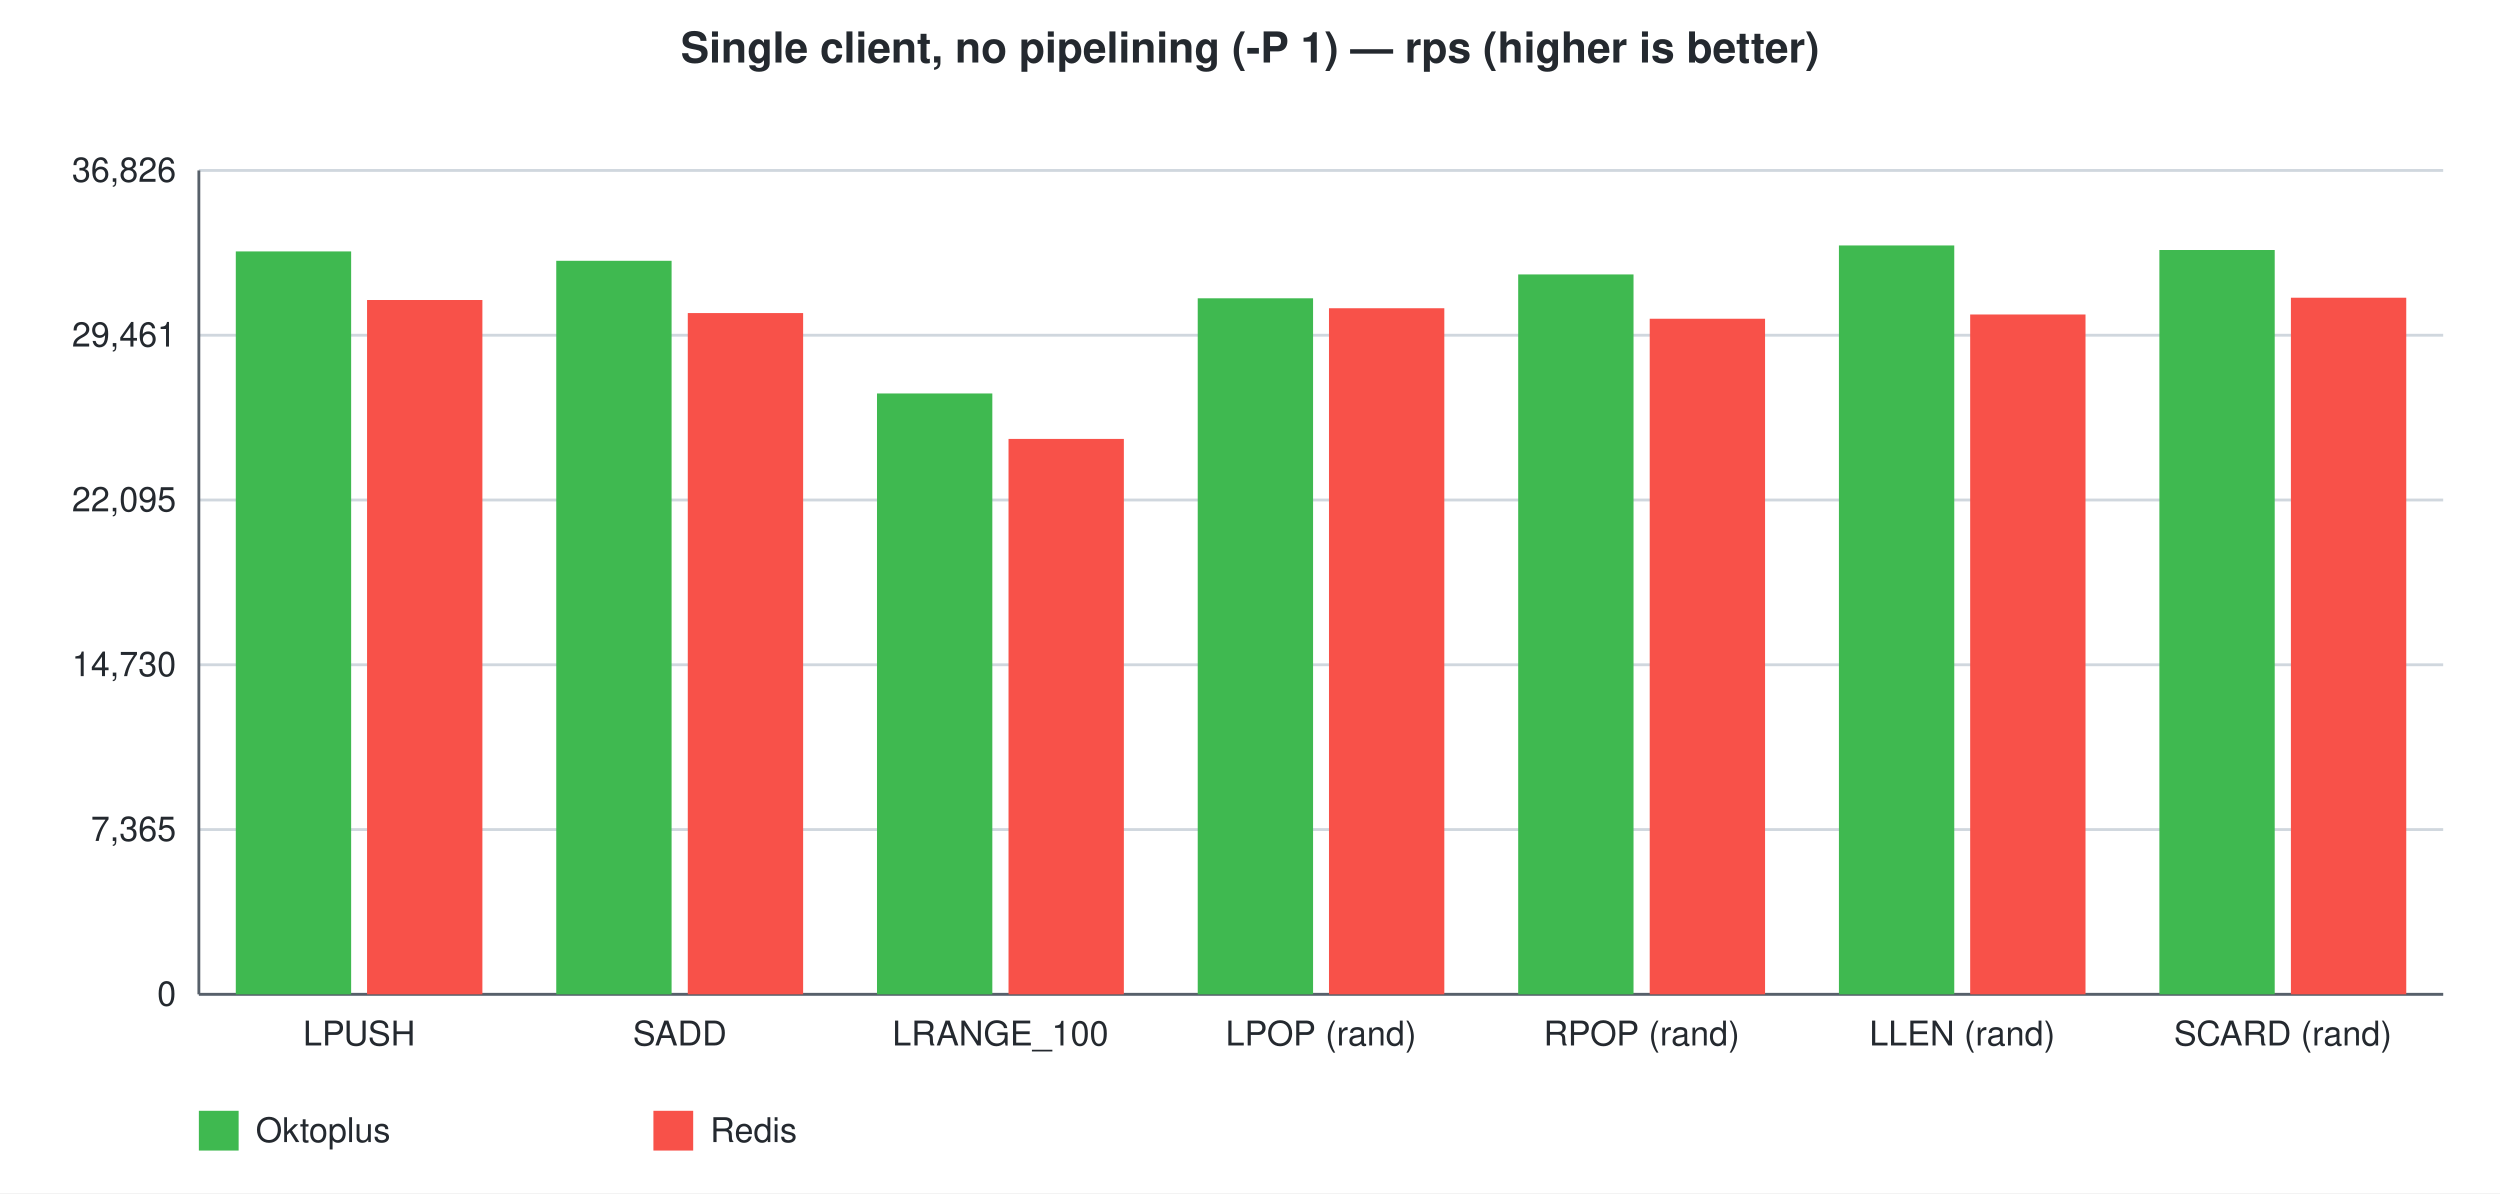
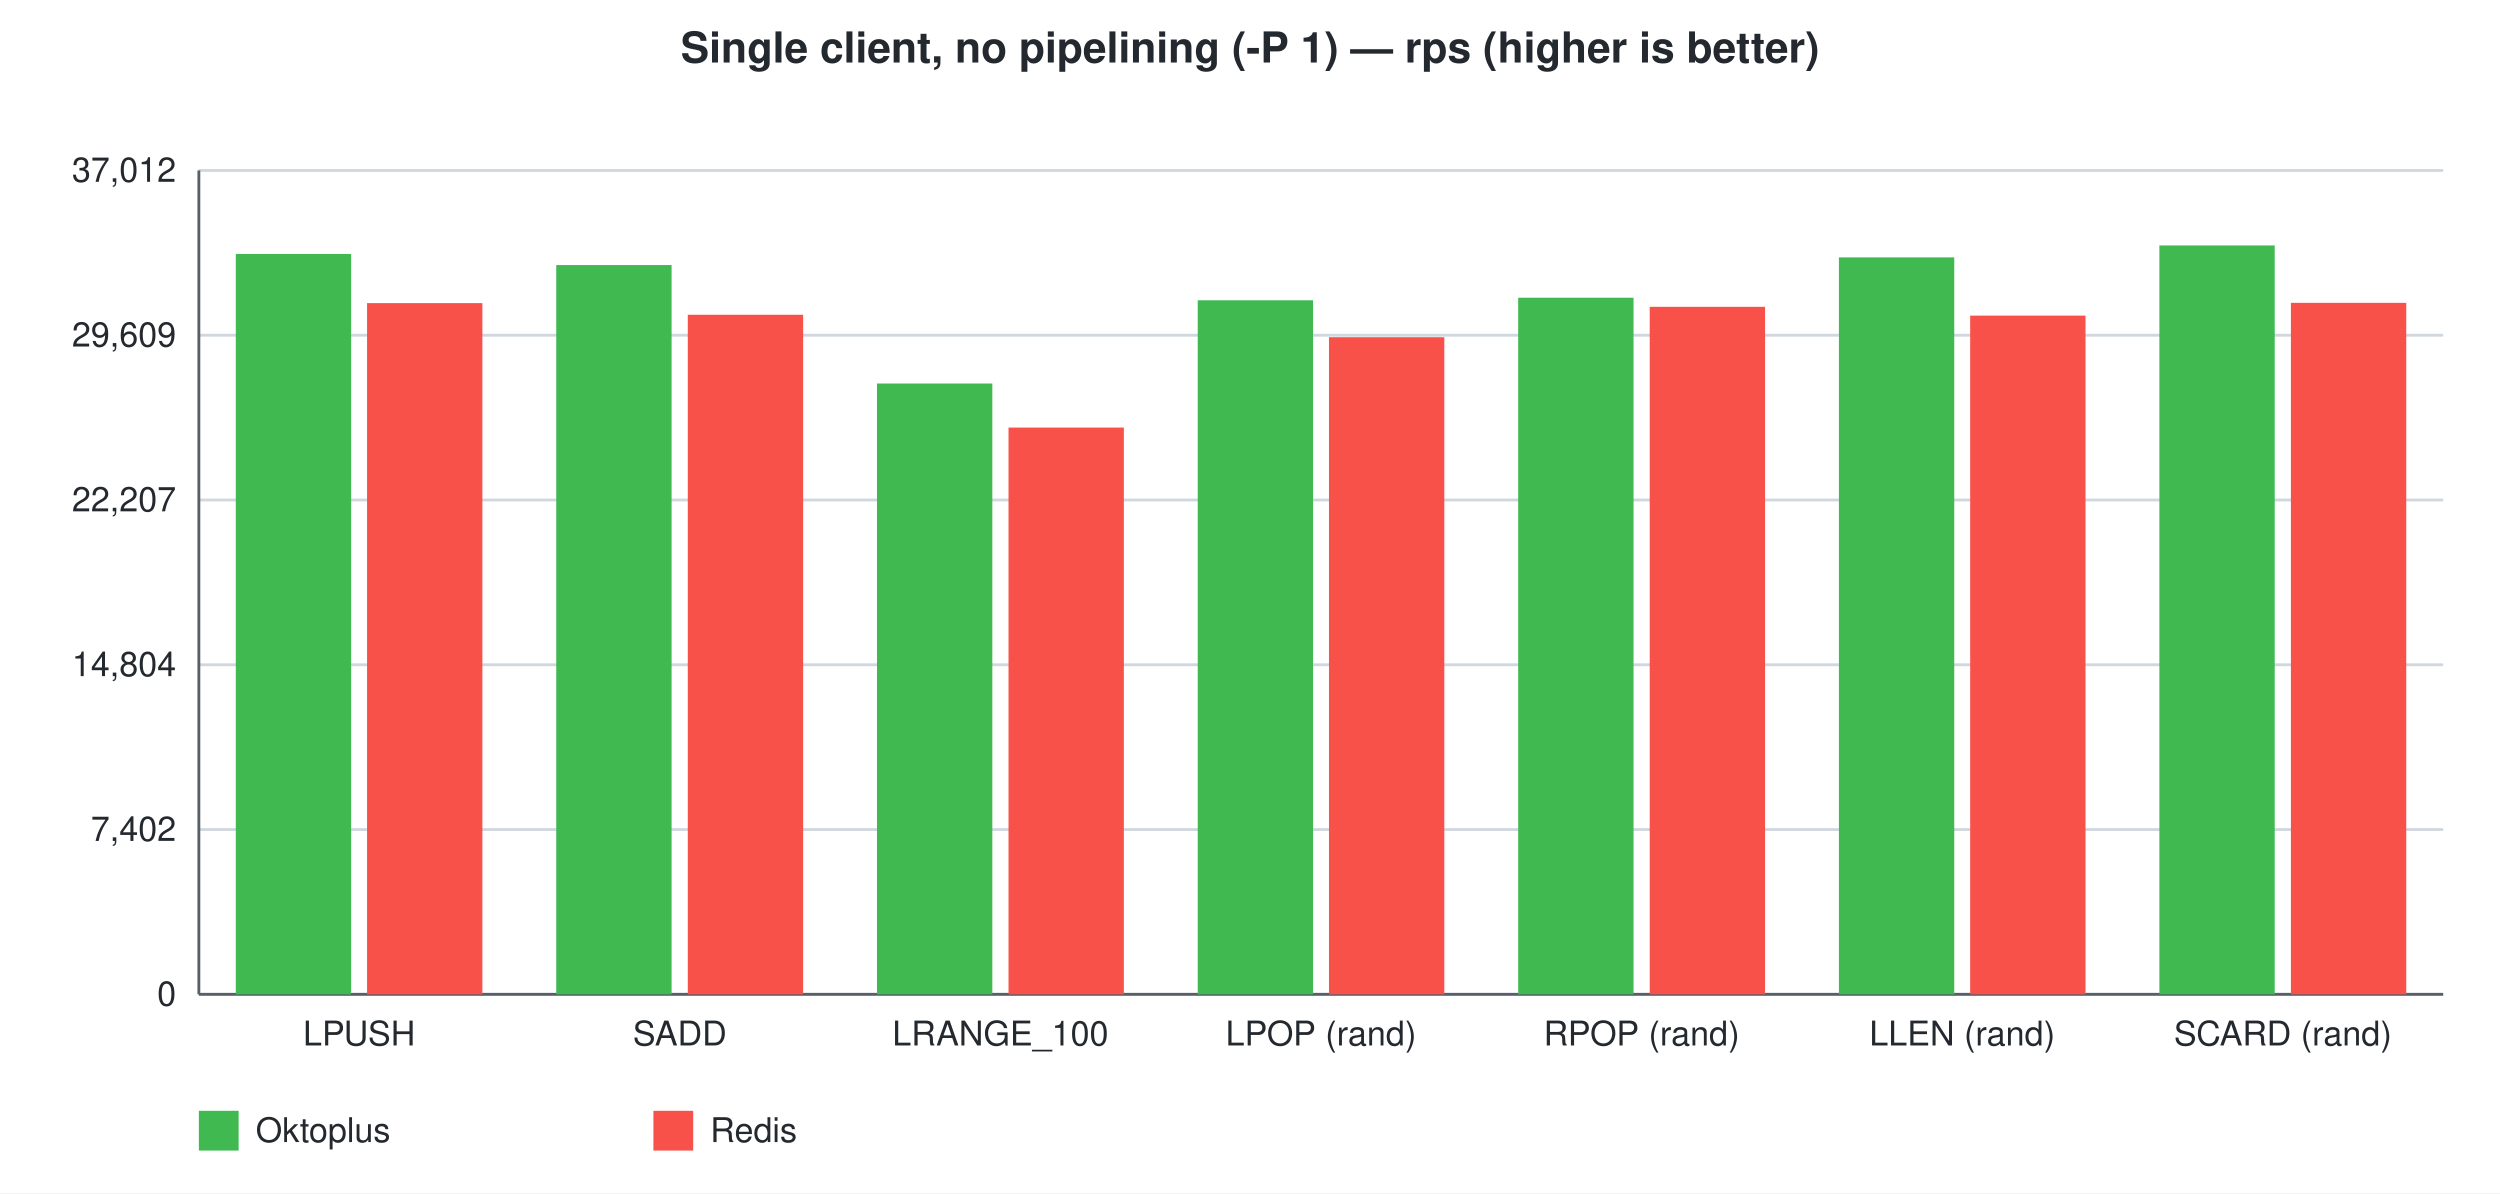
<svg xmlns="http://www.w3.org/2000/svg" width="880" height="420" viewBox="0 0 880 420" font-family="-apple-system, Segoe UI, Helvetica, Arial, sans-serif" font-size="12">
  <rect width="880" height="420" fill="#ffffff" />
  <text x="440.0" y="22" text-anchor="middle" fill="#24292f" font-size="15" font-weight="600">Single client, no pipelining (-P 1) — rps (higher is better)</text>
  <line x1="70" y1="350.0" x2="860" y2="350.0" stroke="#d0d7de" stroke-width="1" />
  <text x="62" y="354.0" text-anchor="end" fill="#24292f">0</text>
  <line x1="70" y1="292.0" x2="860" y2="292.0" stroke="#d0d7de" stroke-width="1" />
-   <text x="62" y="296.0" text-anchor="end" fill="#24292f">7,365</text>
+   <text x="62" y="296.0" text-anchor="end" fill="#24292f">7,402</text>
  <line x1="70" y1="234.0" x2="860" y2="234.0" stroke="#d0d7de" stroke-width="1" />
-   <text x="62" y="238.0" text-anchor="end" fill="#24292f">14,730</text>
+   <text x="62" y="238.0" text-anchor="end" fill="#24292f">14,804</text>
  <line x1="70" y1="176.0" x2="860" y2="176.0" stroke="#d0d7de" stroke-width="1" />
-   <text x="62" y="180.0" text-anchor="end" fill="#24292f">22,095</text>
+   <text x="62" y="180.0" text-anchor="end" fill="#24292f">22,207</text>
  <line x1="70" y1="118" x2="860" y2="118" stroke="#d0d7de" stroke-width="1" />
-   <text x="62" y="122" text-anchor="end" fill="#24292f">29,461</text>
+   <text x="62" y="122" text-anchor="end" fill="#24292f">29,609</text>
  <line x1="70" y1="60.0" x2="860" y2="60.0" stroke="#d0d7de" stroke-width="1" />
-   <text x="62" y="64.0" text-anchor="end" fill="#24292f">36,826</text>
+   <text x="62" y="64.0" text-anchor="end" fill="#24292f">37,012</text>
  <line x1="70" y1="60" x2="70" y2="350" stroke="#57606a" stroke-width="1" />
  <line x1="70" y1="350" x2="860" y2="350" stroke="#57606a" stroke-width="1" />
  <text x="126.429" y="368" text-anchor="middle" fill="#24292f">LPUSH</text>
-   <rect x="83.0" y="88.5" width="40.6" height="261.5" fill="#3fb950" />
-   <rect x="129.2" y="105.6" width="40.6" height="244.4" fill="#f85149" />
+   <rect x="83.0" y="89.4" width="40.6" height="260.6" fill="#3fb950" />
+   <rect x="129.2" y="106.7" width="40.6" height="243.3" fill="#f85149" />
  <text x="239.286" y="368" text-anchor="middle" fill="#24292f">SADD</text>
-   <rect x="195.8" y="91.8" width="40.6" height="258.2" fill="#3fb950" />
-   <rect x="242.1" y="110.2" width="40.6" height="239.8" fill="#f85149" />
+   <rect x="195.8" y="93.3" width="40.6" height="256.7" fill="#3fb950" />
+   <rect x="242.1" y="110.8" width="40.6" height="239.2" fill="#f85149" />
  <text x="352.143" y="368" text-anchor="middle" fill="#24292f">LRANGE_100</text>
-   <rect x="308.7" y="138.5" width="40.6" height="211.5" fill="#3fb950" />
-   <rect x="355.0" y="154.5" width="40.6" height="195.5" fill="#f85149" />
+   <rect x="308.7" y="135.0" width="40.6" height="215.0" fill="#3fb950" />
+   <rect x="355.0" y="150.5" width="40.6" height="199.5" fill="#f85149" />
  <text x="465.0" y="368" text-anchor="middle" fill="#24292f">LPOP (rand)</text>
-   <rect x="421.6" y="105.0" width="40.6" height="245.0" fill="#3fb950" />
-   <rect x="467.8" y="108.5" width="40.6" height="241.5" fill="#f85149" />
+   <rect x="421.6" y="105.7" width="40.6" height="244.3" fill="#3fb950" />
+   <rect x="467.8" y="118.7" width="40.6" height="231.3" fill="#f85149" />
  <text x="577.857" y="368" text-anchor="middle" fill="#24292f">RPOP (rand)</text>
-   <rect x="534.4" y="96.6" width="40.6" height="253.4" fill="#3fb950" />
-   <rect x="580.7" y="112.2" width="40.6" height="237.8" fill="#f85149" />
+   <rect x="534.4" y="104.8" width="40.6" height="245.2" fill="#3fb950" />
+   <rect x="580.7" y="108.0" width="40.6" height="242.0" fill="#f85149" />
  <text x="690.714" y="368" text-anchor="middle" fill="#24292f">LLEN (rand)</text>
-   <rect x="647.3" y="86.4" width="40.6" height="263.6" fill="#3fb950" />
-   <rect x="693.5" y="110.7" width="40.6" height="239.3" fill="#f85149" />
+   <rect x="647.3" y="90.6" width="40.6" height="259.4" fill="#3fb950" />
+   <rect x="693.5" y="111.1" width="40.6" height="238.9" fill="#f85149" />
  <text x="803.571" y="368" text-anchor="middle" fill="#24292f">SCARD (rand)</text>
-   <rect x="760.1" y="88.0" width="40.6" height="262.0" fill="#3fb950" />
-   <rect x="806.4" y="104.8" width="40.6" height="245.2" fill="#f85149" />
+   <rect x="760.1" y="86.4" width="40.6" height="263.6" fill="#3fb950" />
+   <rect x="806.4" y="106.6" width="40.6" height="243.4" fill="#f85149" />
  <rect x="70" y="391" width="14" height="14" fill="#3fb950" />
  <text x="90" y="402" fill="#24292f">Oktoplus</text>
  <rect x="230" y="391" width="14" height="14" fill="#f85149" />
  <text x="250" y="402" fill="#24292f">Redis</text>
</svg>
